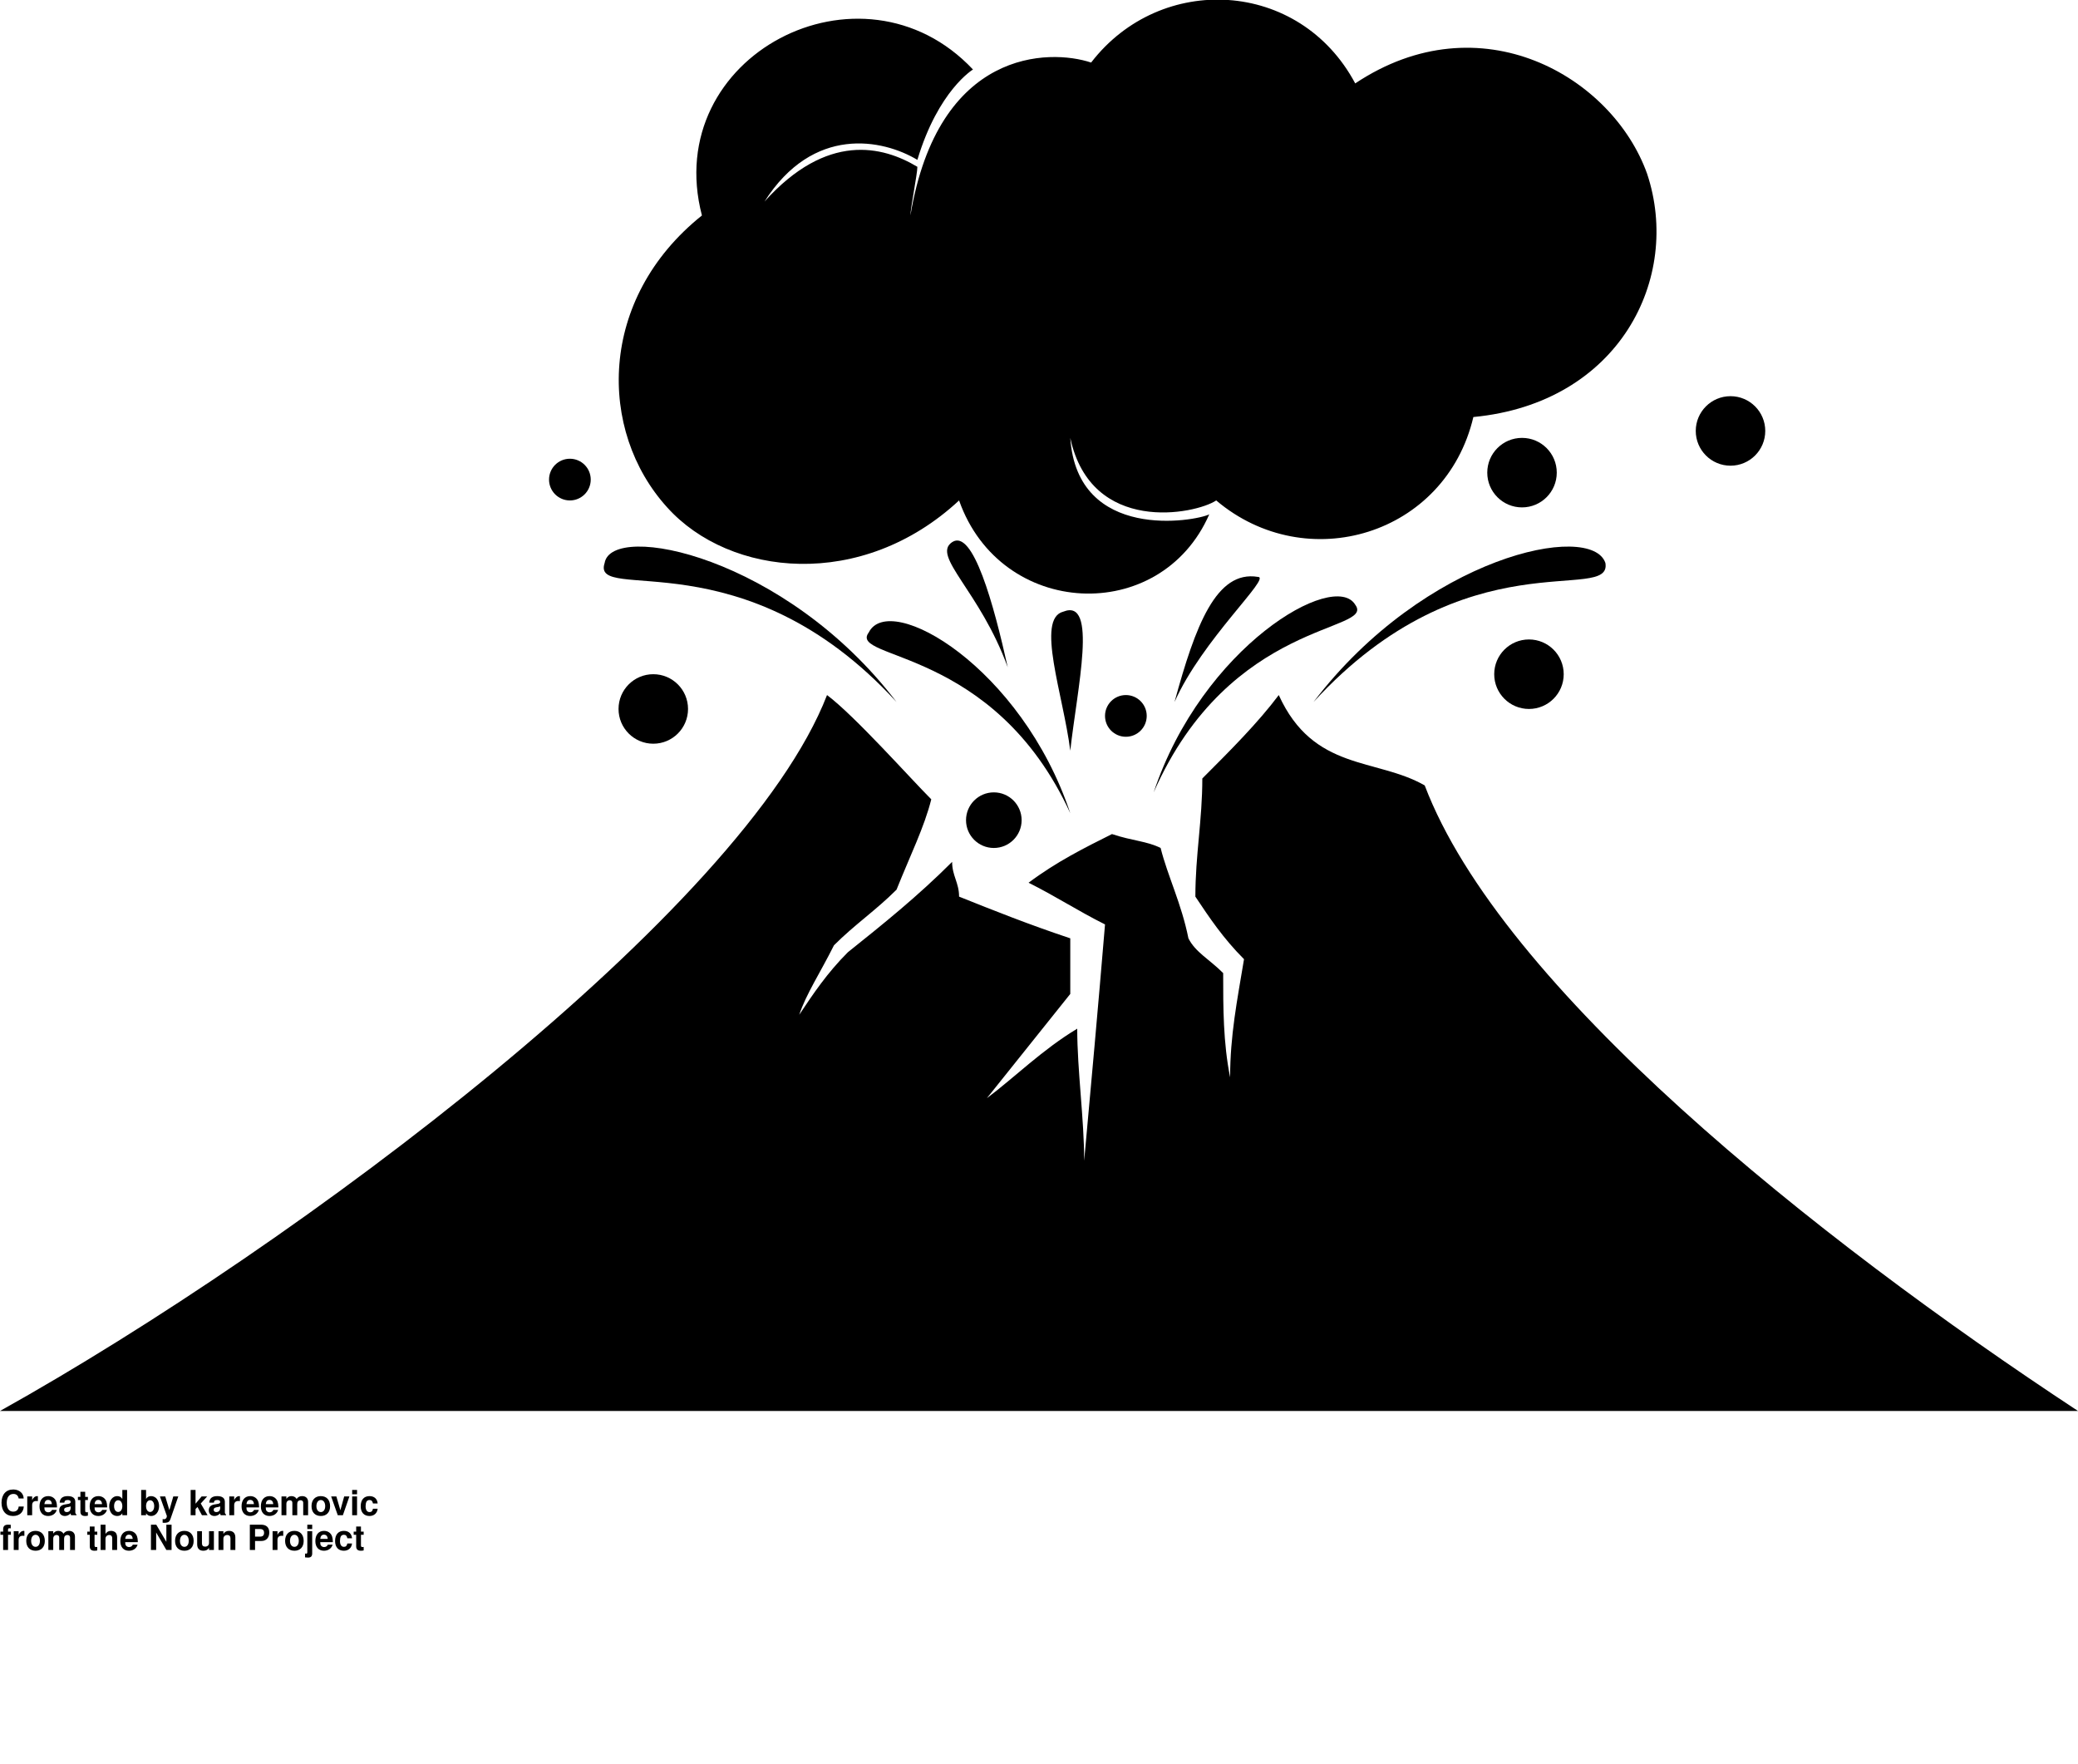
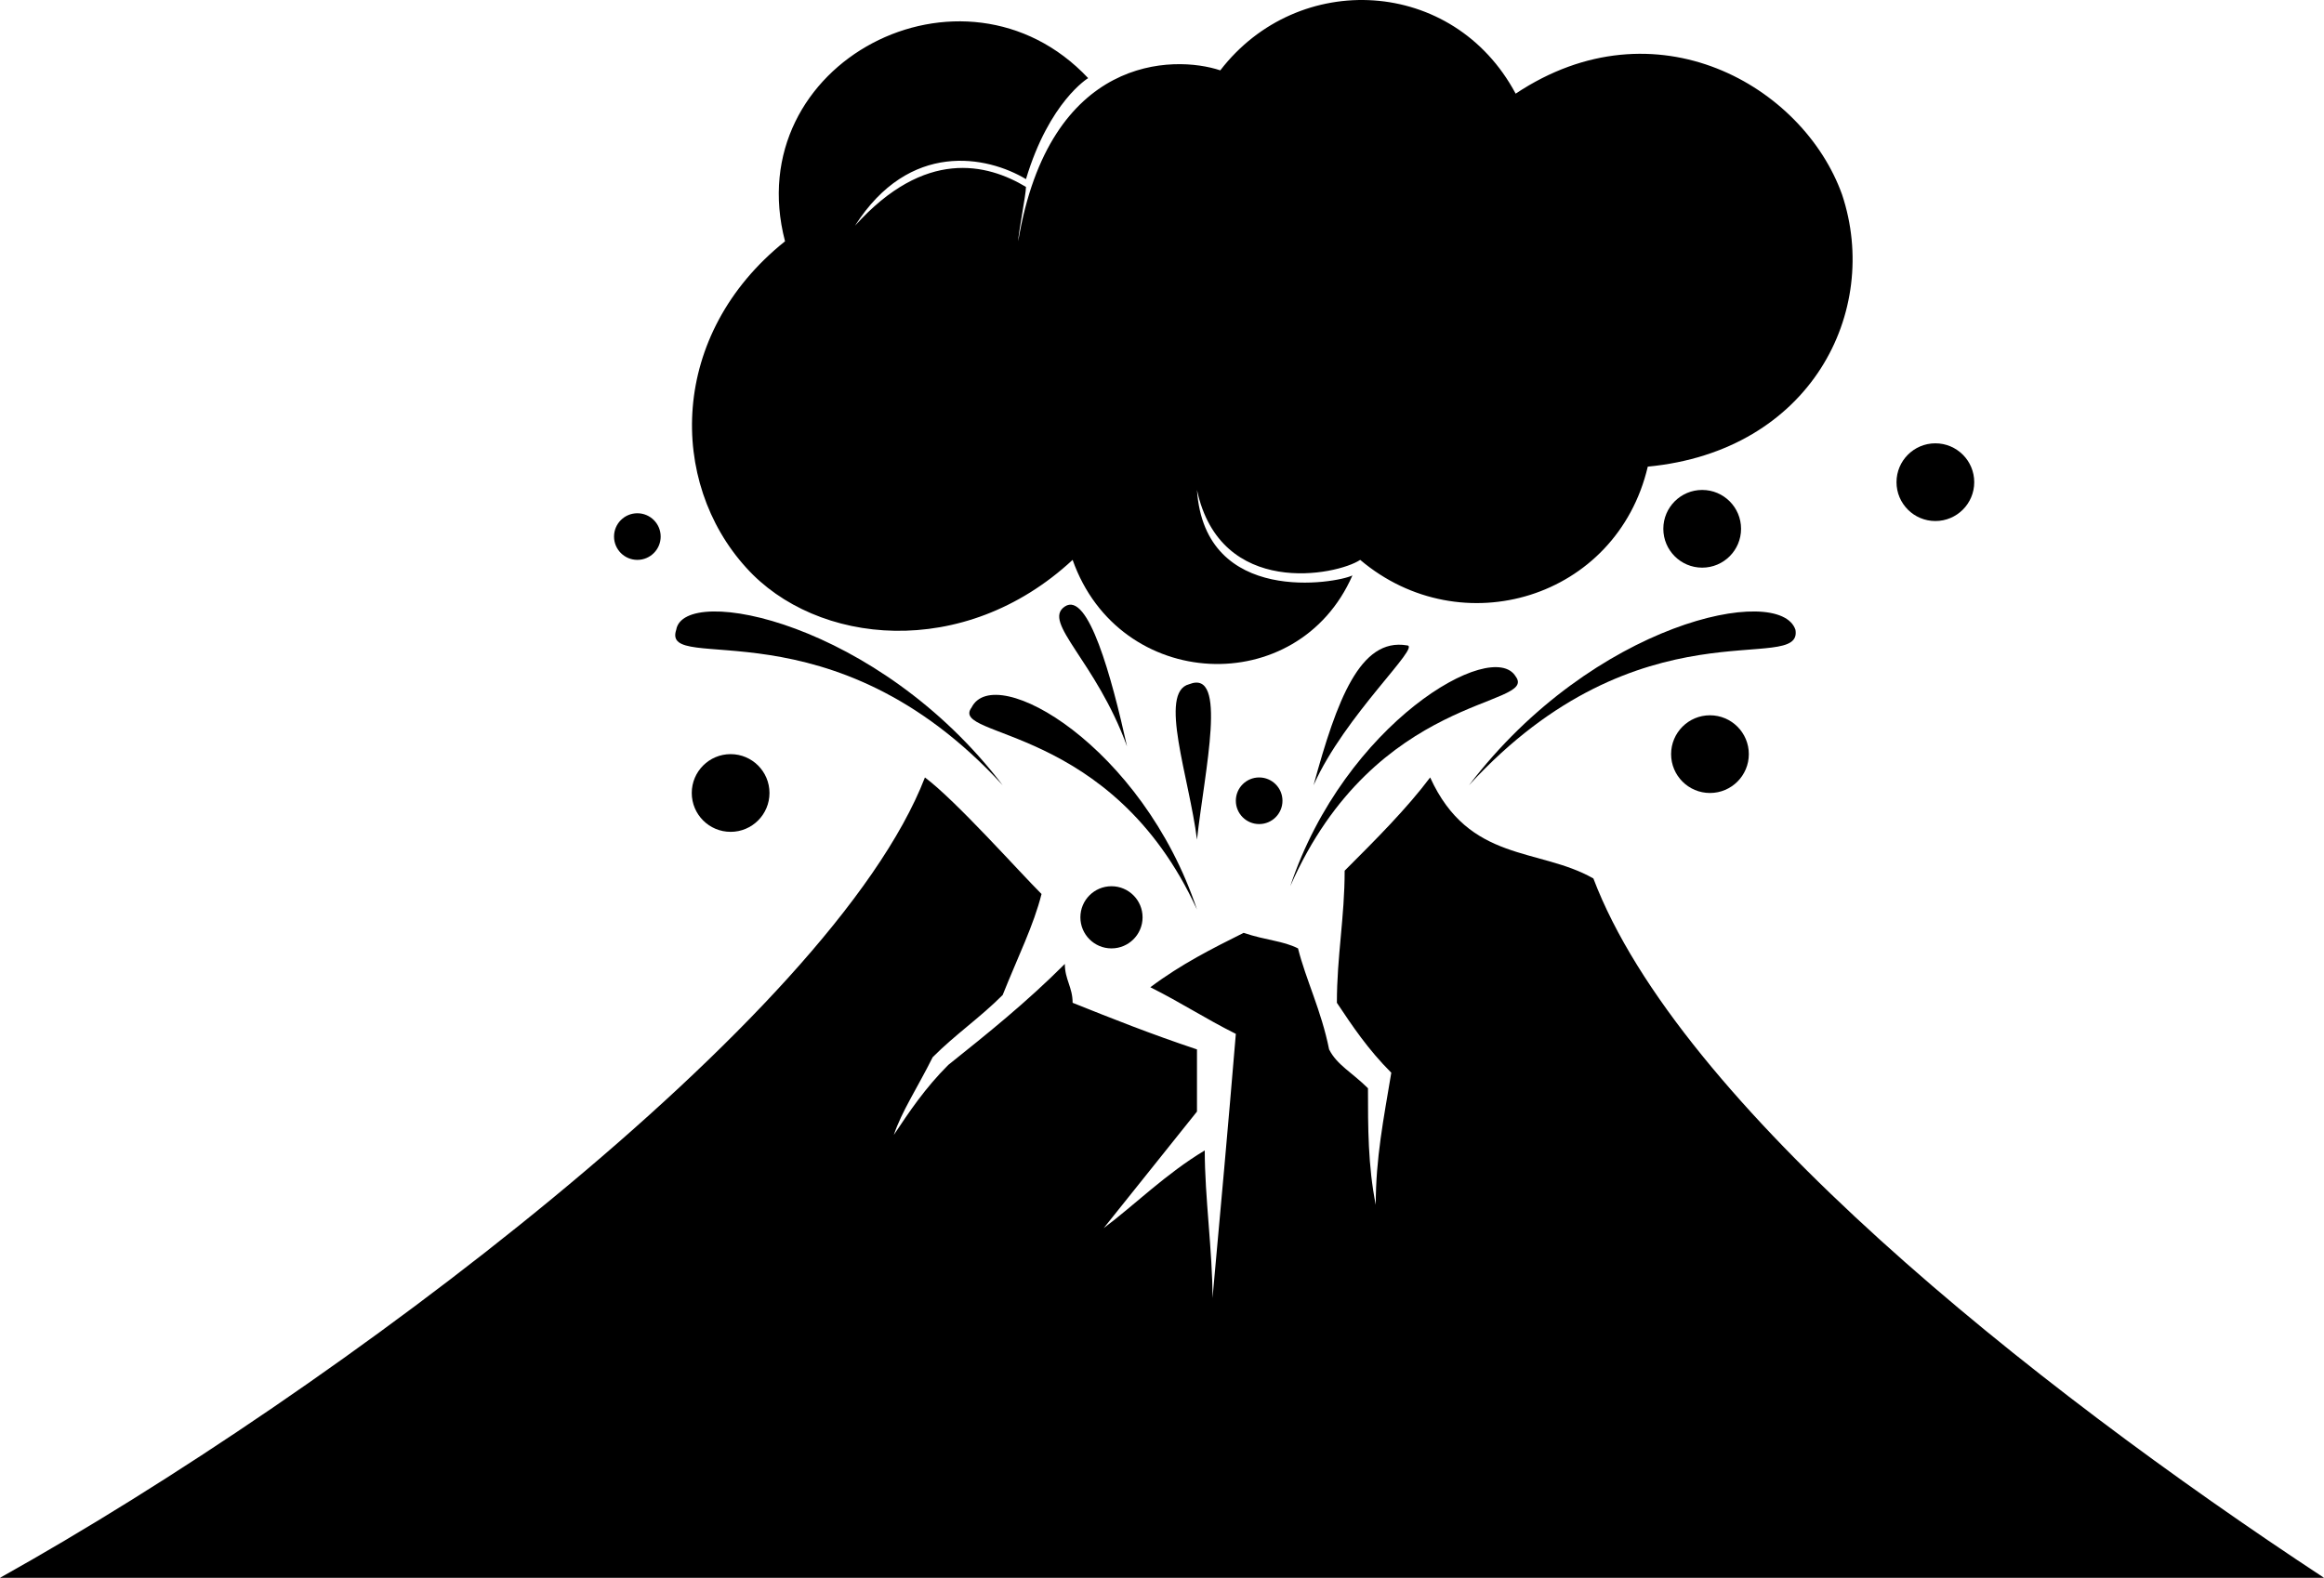
- <svg xmlns="http://www.w3.org/2000/svg" xml:space="preserve" version="1.1" style="shape-rendering:geometricPrecision;text-rendering:geometricPrecision;image-rendering:optimizeQuality;" viewBox="0 0 299 253.75" x="0px" y="0px" fill-rule="evenodd" clip-rule="evenodd">
-   <defs>
-     <style type="text/css">
+ <svg xmlns="http://www.w3.org/2000/svg" xml:space="preserve" version="1.1" style="clip-rule:evenodd;fill-rule:evenodd;image-rendering:optimizeQuality;shape-rendering:geometricPrecision;text-rendering:geometricPrecision" viewBox="0 0 299 203.054" x="0px" y="0px" id="svg44" width="299" height="203.054">
+   <defs id="defs4">
+     <style type="text/css" id="style2">
   
    .fil0 {fill:black}
   
  </style>
  </defs>
-   <g>
-     <path class="fil0" d="M0 203c43,-24 107,-72 119,-103 4,3 12,12 15,15 -1,4 -3,8 -5,13 -3,3 -6,5 -9,8 -2,4 -4,7 -5,10 2,-3 4,-6 7,-9 5,-4 10,-8 15,-13 0,2 1,3 1,5 5,2 10,4 16,6 0,3 0,5 0,8 -4,5 -8,10 -12,15 4,-3 8,-7 13,-10 0,6 1,13 1,19 1,-11 2,-22 3,-34 -4,-2 -7,-4 -11,-6 4,-3 8,-5 12,-7 3,1 5,1 7,2 1,4 3,8 4,13 1,2 3,3 5,5 0,5 0,10 1,15 0,-6 1,-11 2,-17 -3,-3 -5,-6 -7,-9 0,-6 1,-11 1,-17 4,-4 8,-8 11,-12 5,11 14,9 21,13 11,29 56,65 94,90 -100,0 -199,0 -299,0z" />
-     <path class="fil0" d="M212 60c-4,17 -24,23 -37,12 -3,2 -18,5 -21,-9 1,15 18,12 20,11 -7,16 -30,15 -36,-2 -14,13 -33,11 -42,1 -10,-11 -10,-30 5,-42 -6,-23 23,-38 39,-21 0,0 -5,3 -8,13 -5,-3 -15,-5 -22,6 9,-10 17,-8 22,-5 0,1 -1,6 -1,7 4,-24 20,-24 26,-22 10,-13 30,-12 38,3 18,-12 37,-1 42,13 5,15 -4,33 -25,35z" />
-     <path class="fil0" d="M145 96c-4,-11 -11,-16 -8,-18 3,-2 6,9 8,18z" />
-     <path class="fil0" d="M169 101c3,-11 6,-19 12,-18 2,0 -8,9 -12,18z" />
-     <path class="fil0" d="M154 108c-1,-8 -5,-19 -1,-20 5,-2 2,11 1,20z" />
-     <path class="fil0" d="M129 101c-22,-24 -44,-14 -42,-20 1,-6 26,-1 42,20z" />
-     <path class="fil0" d="M189 101c22,-24 43,-14 42,-20 -2,-6 -26,-1 -42,20z" />
-     <path class="fil0" d="M166 114c11,-25 32,-23 29,-27 -3,-5 -22,6 -29,27z" />
-     <path class="fil0" d="M154 117c-11,-24 -32,-22 -29,-26 3,-6 22,5 29,26z" />
-     <circle class="fil0" cx="82" cy="69" r="3" />
-     <circle class="fil0" cx="162" cy="103" r="3" />
-     <circle class="fil0" cx="219" cy="68" r="5" />
-     <circle class="fil0" cx="249" cy="62" r="5" />
-     <circle class="fil0" cx="220" cy="97" r="5" />
-     <circle class="fil0" cx="143" cy="118" r="4" />
-     <circle class="fil0" cx="94" cy="102" r="5" />
+   <g id="g38" transform="translate(0,0.05357143)">
+     <path class="fil0" d="m 0,203 c 43,-24 107,-72 119,-103 4,3 12,12 15,15 -1,4 -3,8 -5,13 -3,3 -6,5 -9,8 -2,4 -4,7 -5,10 2,-3 4,-6 7,-9 5,-4 10,-8 15,-13 0,2 1,3 1,5 5,2 10,4 16,6 0,3 0,5 0,8 -4,5 -8,10 -12,15 4,-3 8,-7 13,-10 0,6 1,13 1,19 1,-11 2,-22 3,-34 -4,-2 -7,-4 -11,-6 4,-3 8,-5 12,-7 3,1 5,1 7,2 1,4 3,8 4,13 1,2 3,3 5,5 0,5 0,10 1,15 0,-6 1,-11 2,-17 -3,-3 -5,-6 -7,-9 0,-6 1,-11 1,-17 4,-4 8,-8 11,-12 5,11 14,9 21,13 11,29 56,65 94,90 -100,0 -199,0 -299,0 z" id="path6" style="fill:#000000" />
+     <path class="fil0" d="m 212,60 c -4,17 -24,23 -37,12 -3,2 -18,5 -21,-9 1,15 18,12 20,11 -7,16 -30,15 -36,-2 C 124,85 105,83 96,73 86,62 86,43 101,31 95,8 124,-7 140,10 c 0,0 -5,3 -8,13 -5,-3 -15,-5 -22,6 9,-10 17,-8 22,-5 0,1 -1,6 -1,7 4,-24 20,-24 26,-22 10,-13 30,-12 38,3 18,-12 37,-1 42,13 5,15 -4,33 -25,35 z" id="path8" style="fill:#000000" />
+     <path class="fil0" d="m 145,96 c -4,-11 -11,-16 -8,-18 3,-2 6,9 8,18 z" id="path10" style="fill:#000000" />
+     <path class="fil0" d="m 169,101 c 3,-11 6,-19 12,-18 2,0 -8,9 -12,18 z" id="path12" style="fill:#000000" />
+     <path class="fil0" d="m 154,108 c -1,-8 -5,-19 -1,-20 5,-2 2,11 1,20 z" id="path14" style="fill:#000000" />
+     <path class="fil0" d="M 129,101 C 107,77 85,87 87,81 c 1,-6 26,-1 42,20 z" id="path16" style="fill:#000000" />
+     <path class="fil0" d="m 189,101 c 22,-24 43,-14 42,-20 -2,-6 -26,-1 -42,20 z" id="path18" style="fill:#000000" />
+     <path class="fil0" d="m 166,114 c 11,-25 32,-23 29,-27 -3,-5 -22,6 -29,27 z" id="path20" style="fill:#000000" />
+     <path class="fil0" d="M 154,117 C 143,93 122,95 125,91 c 3,-6 22,5 29,26 z" id="path22" style="fill:#000000" />
+     <circle class="fil0" cx="82" cy="69" r="3" id="circle24" style="fill:#000000" />
+     <circle class="fil0" cx="162" cy="103" r="3" id="circle26" style="fill:#000000" />
+     <circle class="fil0" cx="219" cy="68" r="5" id="circle28" style="fill:#000000" />
+     <circle class="fil0" cx="249" cy="62" r="5" id="circle30" style="fill:#000000" />
+     <circle class="fil0" cx="220" cy="97" r="5" id="circle32" style="fill:#000000" />
+     <circle class="fil0" cx="143" cy="118" r="4" id="circle34" style="fill:#000000" />
+     <circle class="fil0" cx="94" cy="102" r="5" id="circle36" style="fill:#000000" />
  </g>
-   <text x="0" y="218" fill="#000000" font-size="5px" font-weight="bold" font-family="'Helvetica Neue', Helvetica, Arial-Unicode, Arial, Sans-serif">Created by kareemovic</text>
-   <text x="0" y="223" fill="#000000" font-size="5px" font-weight="bold" font-family="'Helvetica Neue', Helvetica, Arial-Unicode, Arial, Sans-serif">from the Noun Project</text>
</svg>
